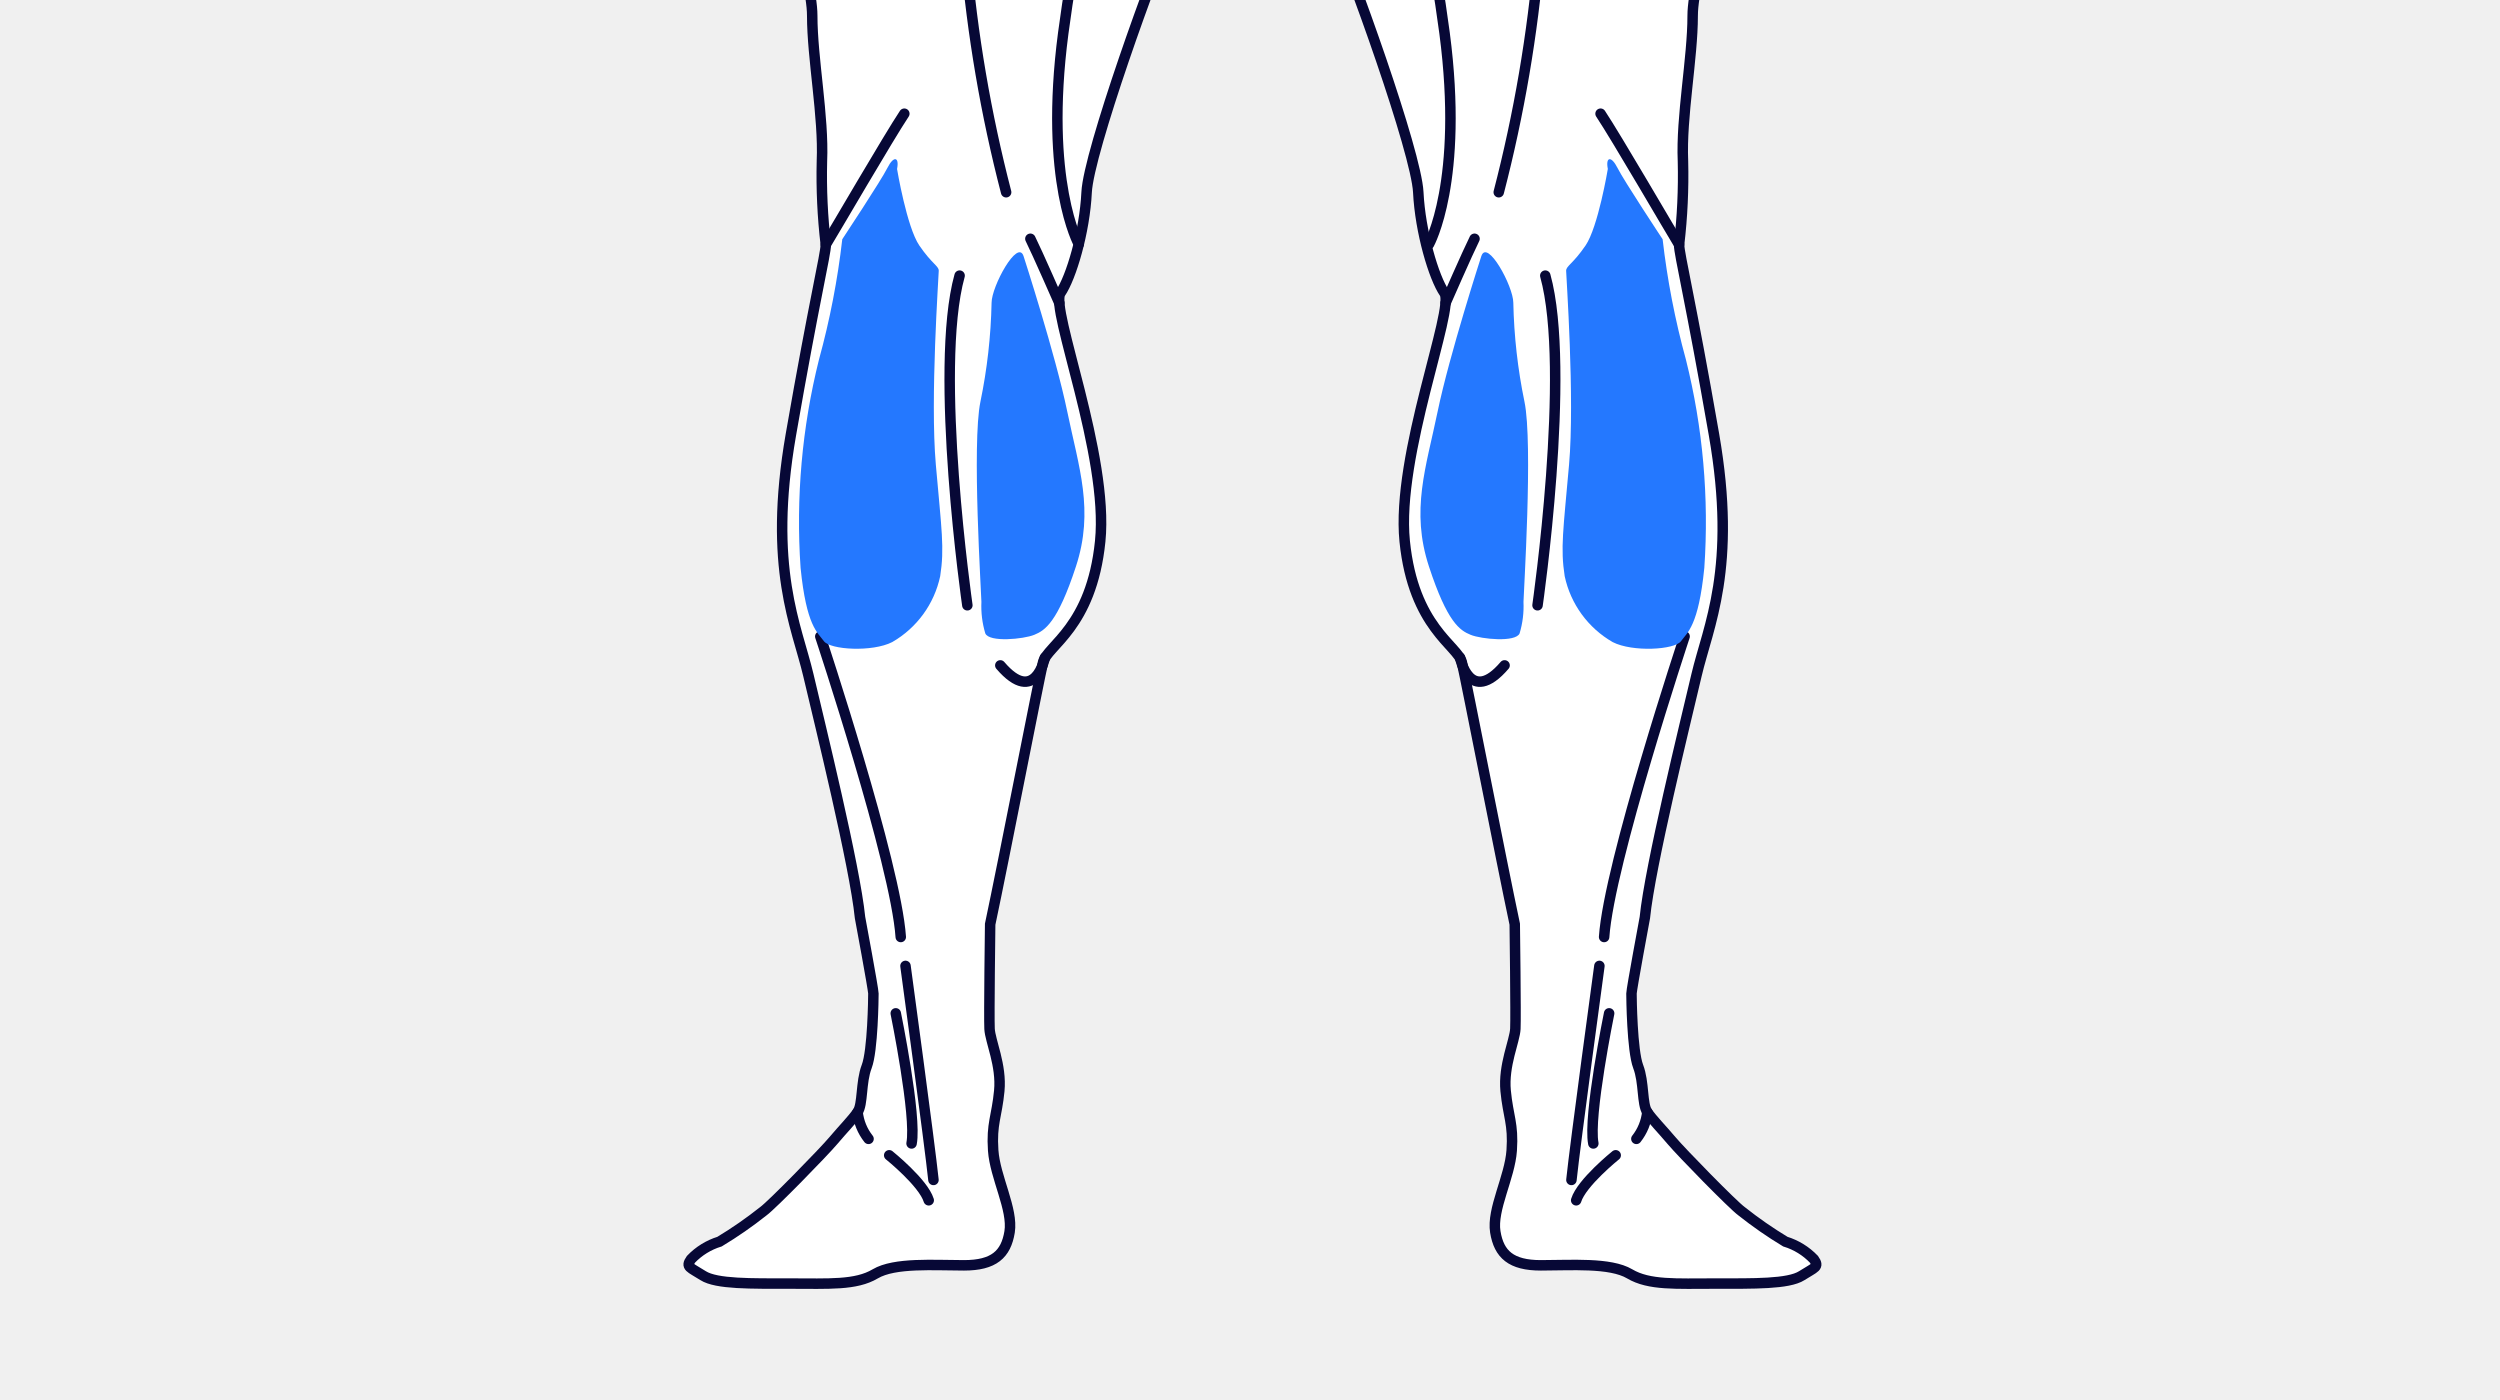
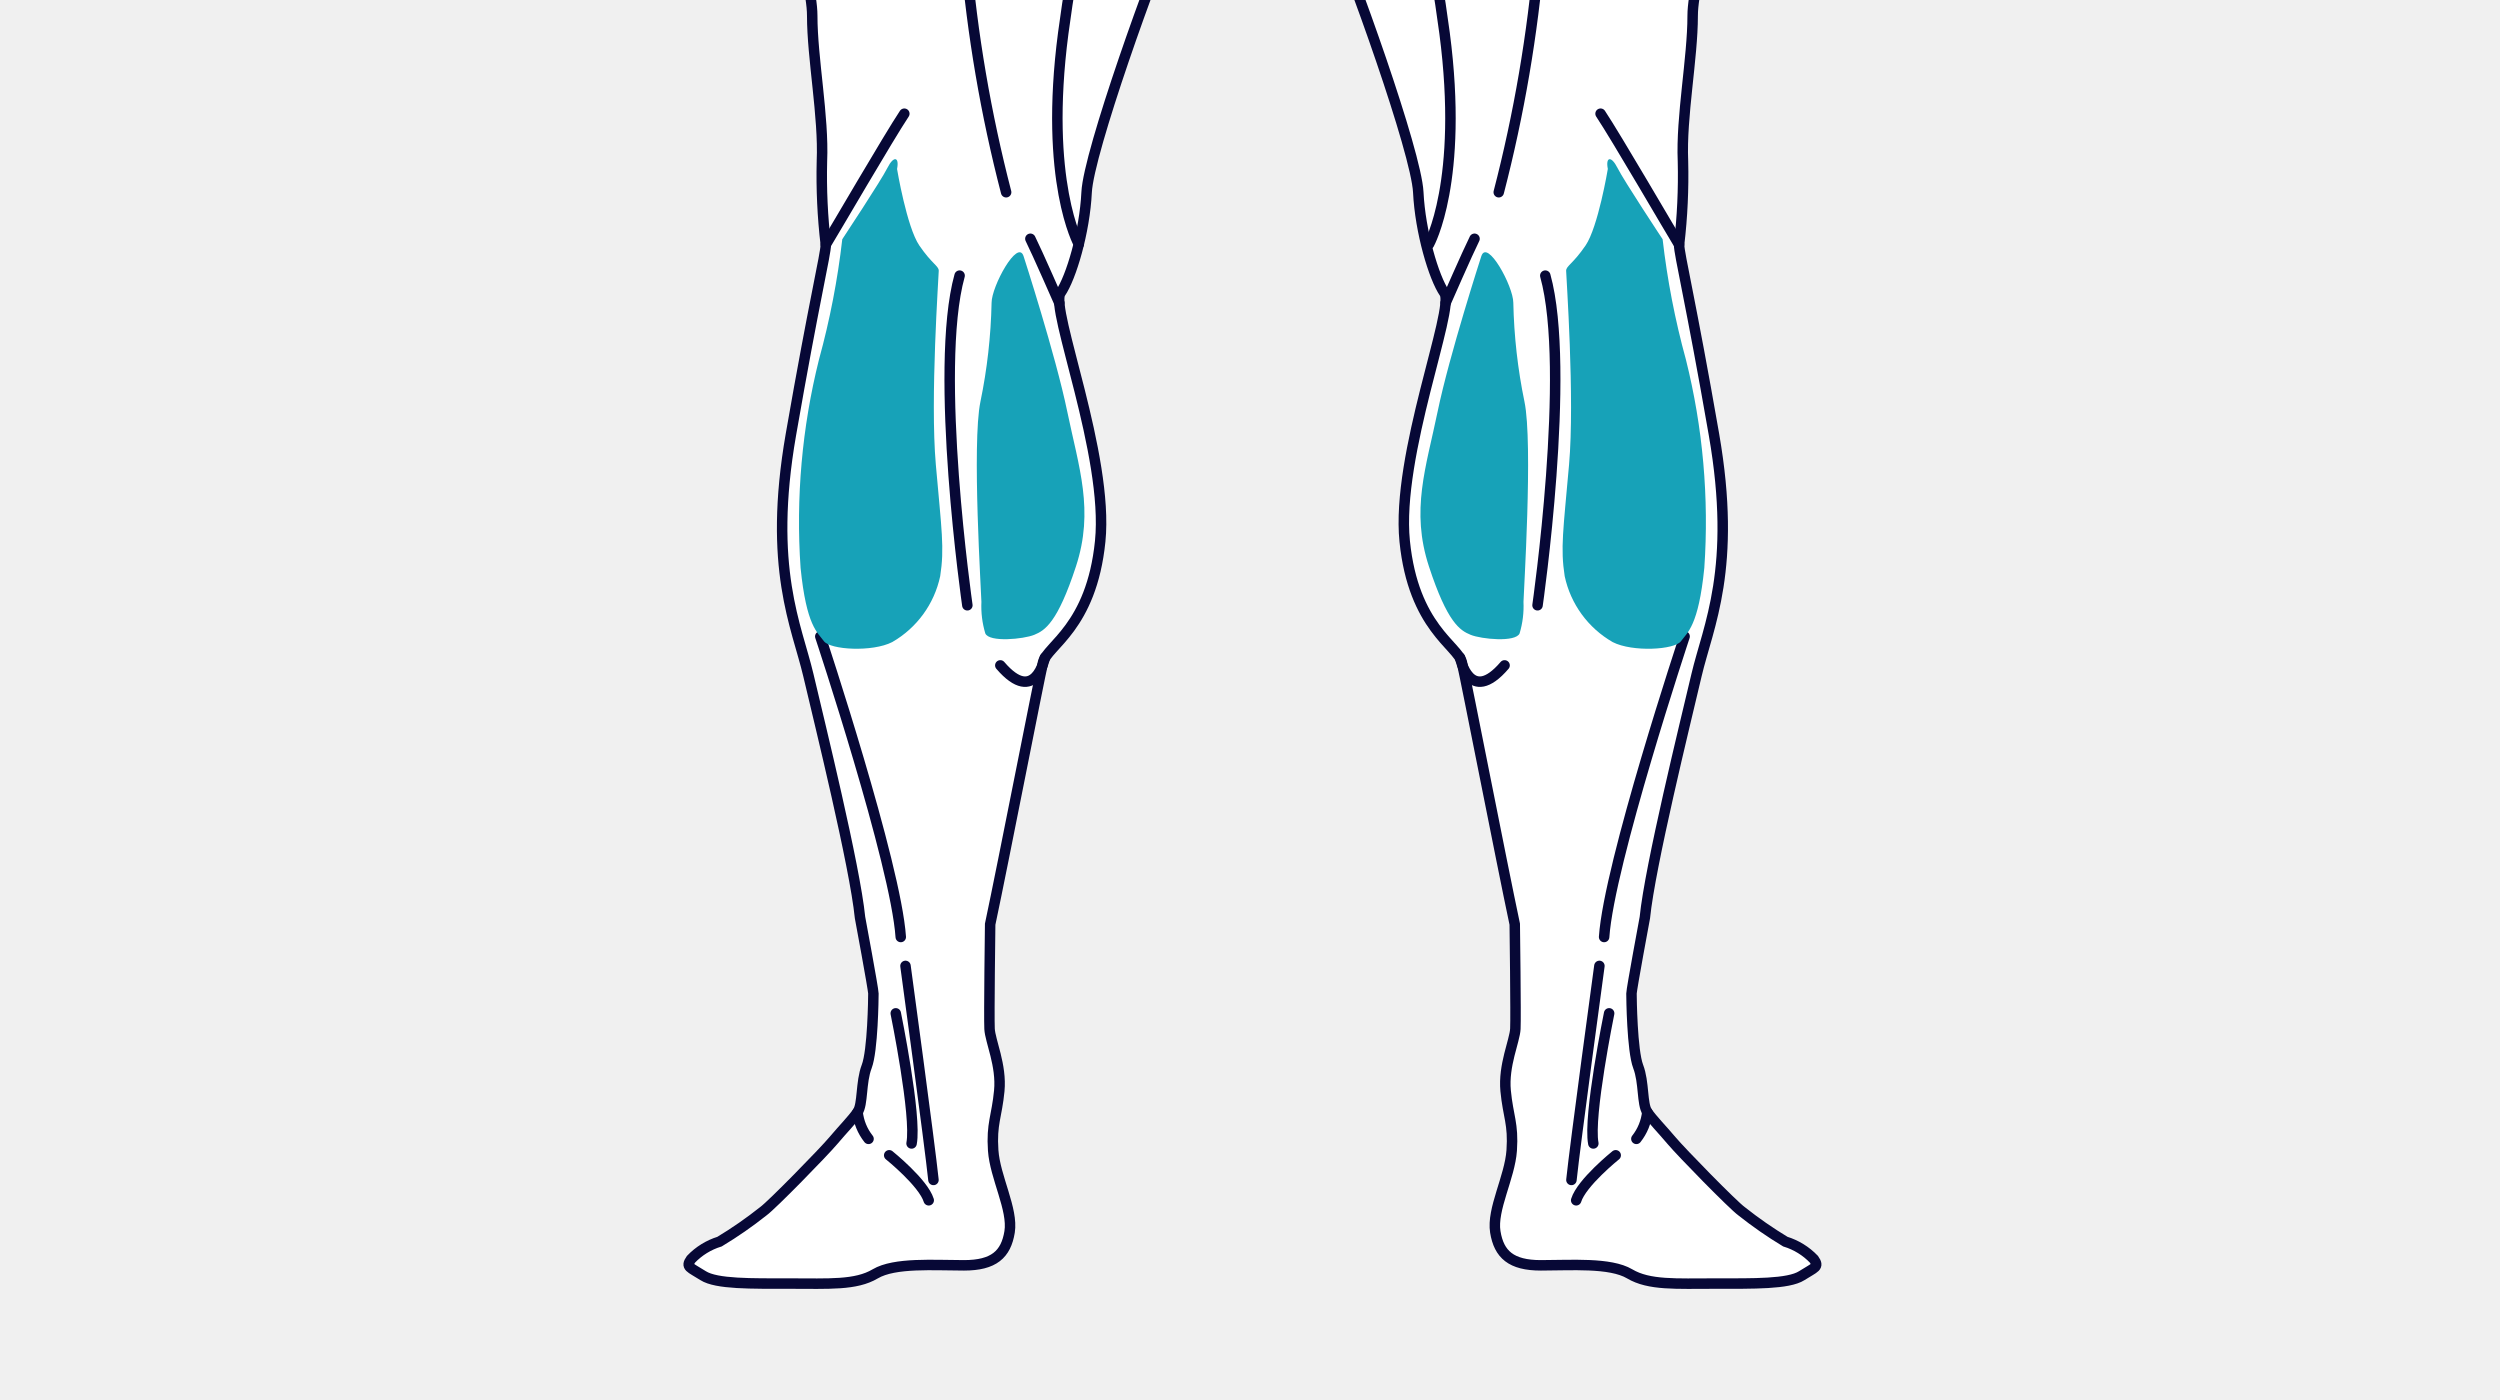
- <svg xmlns="http://www.w3.org/2000/svg" id="Layer_1" data-name="Layer 1" width="200" height="112" viewBox="0 0 200 112">
-   <defs>
-     <style>.cls-1,.cls-4,.cls-5{fill:none;}.cls-2{clip-path:url(#clip-path);}.cls-3{fill:#fff;}.cls-3,.cls-6{fill-rule:evenodd;}.cls-4,.cls-5{stroke:#070836;stroke-linecap:round;stroke-miterlimit:2.613;}.cls-4{stroke-width:0.838px;}.cls-5{stroke-width:0.838px;}.cls-6{fill:#2478ff;}</style>
+ <svg xmlns="http://www.w3.org/2000/svg" id="Layer_1" data-name="Layer 1" width="200" height="112" viewBox="0 0 200 112" version="1.1">
+   <defs id="defs1">
+     <style id="style1">.cls-1,.cls-4,.cls-5{fill:none;}.cls-2{clip-path:url(#clip-path);}.cls-3{fill:#fff;}.cls-3,.cls-6{fill-rule:evenodd;}.cls-4,.cls-5{stroke:#070836;stroke-linecap:round;stroke-miterlimit:2.613;}.cls-4{stroke-width:0.838px;}.cls-5{stroke-width:0.838px;}.cls-6{fill:#2478ff;}</style>
    <clipPath id="clip-path">
-       <rect class="cls-1" x="8.169" y="-115.415" width="183.661" height="230.4" />
+       <rect class="cls-1" x="8.169" y="-115.415" width="183.661" height="230.4" id="rect1" />
    </clipPath>
  </defs>
-   <g class="cls-2">
-     <path class="cls-3" d="M68.45-103.271a13.76,13.76,0,0,1-.562,1.57c-1.639,3.745-.468,7.256-.468,10.065s-3.043,25.044-5.617,33.47S61.1-43.654,61.1-37.101v6.553a73.109,73.109,0,0,0,0,12.728c.621,6.825,3.878,15.668,3.878,19.081s.931,8.067.776,11.635a47.177,47.177,0,0,0,.31,6.67c0,.776-.931,4.499-2.792,15.203s.476,15.326,1.396,19.236S68.39,69.281,68.802,73.403c0,0,1.07,5.74,1.07,6.081s-.049,4.573-.535,5.837-.292,3.016-.73,3.648S67.44,90.331,66.662,91.255s-4.913,5.156-5.594,5.643A33.346,33.346,0,0,1,57.565,99.33a5.339,5.339,0,0,0-2.286,1.411c-.438.632-.097.632.973,1.313s3.843.632,6.956.632,5.254.146,6.81-.778,4.718-.681,7.102-.681,3.357-.876,3.648-2.675-1.167-4.378-1.313-6.518.292-2.724.487-4.767-.73-3.989-.778-4.962.049-8.367.049-8.367c1.06-4.986,3.905-19.59,4.227-20.941s3.878-2.792,4.576-9.695-4.033-18.615-3.18-19.856,1.939-4.886,2.094-8.067,5.274-17.53,7.446-22.494,1.861-7.136,1.551-9.385c-1.969-14.273,1.681-13.122,1.92-22.004.117-4.33.117-9.83.117-9.83l1.404-.468h0l3.06.468s0,5.5.117,9.83c.24,8.883,3.89,7.731,1.92,22.004-.31,2.249-.621,4.421,1.551,9.385s7.291,19.314,7.446,22.494,1.241,6.826,2.094,8.067-3.878,12.953-3.18,19.856,4.255,8.343,4.576,9.695S120.12,68.952,121.18,73.938c0,0,.098,7.394.049,8.367s-.973,2.919-.778,4.962.632,2.627.486,4.767-1.605,4.718-1.313,6.518,1.265,2.675,3.648,2.675,5.545-.243,7.102.681,3.697.778,6.81.778,5.886.049,6.956-.632,1.411-.681.973-1.313a5.339,5.339,0,0,0-2.287-1.411,33.335,33.335,0,0,1-3.502-2.432c-.681-.486-4.816-4.718-5.594-5.643s-1.508-1.654-1.946-2.286-.243-2.383-.73-3.648-.535-5.497-.535-5.837,1.07-6.081,1.07-6.081c.412-4.122,3.215-15.487,4.134-19.398s3.258-8.532,1.396-19.236-2.792-14.427-2.792-15.203a47.213,47.213,0,0,0,.31-6.67c-.155-3.568.776-8.222.776-11.635s3.258-12.255,3.878-19.081a73.109,73.109,0,0,0,0-12.728V-37.101c0-6.553,1.872-12.639-.702-21.065s-5.617-30.661-5.617-33.47,1.17-6.319-.468-10.065a13.775,13.775,0,0,1-.561-1.57Z" />
-     <path class="cls-4" d="M68.45-103.271a13.76,13.76,0,0,1-.562,1.57c-1.639,3.745-.468,7.256-.468,10.065s-3.043,25.044-5.617,33.47S61.1-43.654,61.1-37.101v6.553a73.109,73.109,0,0,0,0,12.728c.621,6.825,3.878,15.668,3.878,19.081s.931,8.067.776,11.635a47.177,47.177,0,0,0,.31,6.67c0,.776-.931,4.499-2.792,15.203s.476,15.326,1.396,19.236S68.39,69.281,68.802,73.403c0,0,1.07,5.74,1.07,6.081s-.049,4.573-.535,5.837-.292,3.016-.73,3.648S67.44,90.331,66.662,91.255s-4.913,5.156-5.594,5.643A33.346,33.346,0,0,1,57.565,99.33a5.339,5.339,0,0,0-2.286,1.411c-.438.632-.097.632.973,1.313s3.843.632,6.956.632,5.254.146,6.81-.778,4.718-.681,7.102-.681,3.357-.876,3.648-2.675-1.167-4.378-1.313-6.518.292-2.724.487-4.767-.73-3.989-.778-4.962.049-8.367.049-8.367c1.06-4.986,3.905-19.59,4.227-20.941s3.878-2.792,4.576-9.695-4.033-18.615-3.18-19.856,1.939-4.886,2.094-8.067,5.274-17.53,7.446-22.494,1.861-7.136,1.551-9.385c-1.969-14.273,1.681-13.122,1.92-22.004.117-4.33.117-9.83.117-9.83l1.404-.468h0l3.06.468s0,5.5.117,9.83c.24,8.883,3.89,7.731,1.92,22.004-.31,2.249-.621,4.421,1.551,9.385s7.291,19.314,7.446,22.494,1.241,6.826,2.094,8.067-3.878,12.953-3.18,19.856,4.255,8.343,4.576,9.695S120.12,68.952,121.18,73.938c0,0,.098,7.394.049,8.367s-.973,2.919-.778,4.962.632,2.627.486,4.767-1.605,4.718-1.313,6.518,1.265,2.675,3.648,2.675,5.545-.243,7.102.681,3.697.778,6.81.778,5.886.049,6.956-.632,1.411-.681.973-1.313a5.339,5.339,0,0,0-2.287-1.411,33.335,33.335,0,0,1-3.502-2.432c-.681-.486-4.816-4.718-5.594-5.643s-1.508-1.654-1.946-2.286-.243-2.383-.73-3.648-.535-5.497-.535-5.837,1.07-6.081,1.07-6.081c.412-4.122,3.215-15.487,4.134-19.398s3.258-8.532,1.396-19.236-2.792-14.427-2.792-15.203a47.213,47.213,0,0,0,.31-6.67c-.155-3.568.776-8.222.776-11.635s3.258-12.255,3.878-19.081a73.109,73.109,0,0,0,0-12.728V-37.101c0-6.553,1.872-12.639-.702-21.065s-5.617-30.661-5.617-33.47,1.17-6.319-.468-10.065a13.775,13.775,0,0,1-.561-1.57Z" />
-     <path class="cls-5" d="M78.629-24.955S76.767-12.234,77.233-3.702a114.235,114.235,0,0,0,3.258,19.081" />
-     <path class="cls-5" d="M84.743,24.234s-1.77-4.046-2.313-5.132" />
-     <path class="cls-5" d="M66.064,19.567c.62-1.008,5.041-8.609,6.282-10.471" />
-     <path class="cls-5" d="M83.588,52.612s-.77,3.877-3.563.619" />
-     <path class="cls-5" d="M77.388,48.422s-2.714-18.848-.62-26.372" />
-     <path class="cls-5" d="M65.623,50.915s6.05,18.228,6.438,24.045" />
-     <path class="cls-6" d="M81.887,20.498s2.56,7.912,3.49,12.41,2.172,7.912.698,12.41-2.482,5.119-3.335,5.468-3.607.62-3.917-.116a7.583,7.583,0,0,1-.31-2.521c0-.543-.776-12.682-.078-16.017a43.509,43.509,0,0,0,.892-7.912c0-1.319,2.094-5.158,2.56-3.723" />
-     <path class="cls-6" d="M71.764,13.516s.775,4.654,1.784,6.128S75.1,21.273,75.1,21.66s-.698,10.238-.233,15.513.698,6.67.349,8.92a8.007,8.007,0,0,1-3.839,5.274c-1.59.815-4.964.621-5.468-.077s-1.396-1.202-1.862-5.856A53.56,53.56,0,0,1,65.52,28.758,63.577,63.577,0,0,0,67.382,19.14s3.103-4.693,3.607-5.701.97-.892.776.077" />
-     <path class="cls-4" d="M68.608,88.969a4.152,4.152,0,0,0,.875,2.14" />
-     <path class="cls-4" d="M71.136,92.423s2.724,2.189,3.162,3.6" />
-     <path class="cls-4" d="M72.439,77.273s1.946,14.301,2.238,17.123" />
-     <path class="cls-4" d="M71.661,81.067s1.683,8.238,1.265,10.41" />
-     <path class="cls-5" d="M121.762-24.955s1.862,12.721,1.396,21.253A114.214,114.214,0,0,1,119.9,15.379" />
-     <path class="cls-5" d="M115.649,24.234s1.77-4.046,2.313-5.132" />
-     <path class="cls-5" d="M134.327,19.567c-.62-1.008-5.041-8.609-6.282-10.471" />
-     <path class="cls-5" d="M116.803,52.612s.771,3.877,3.563.619" />
-     <path class="cls-5" d="M123.003,48.422s2.714-18.848.62-26.372" />
-     <path class="cls-5" d="M134.768,50.915s-6.05,18.228-6.438,24.045" />
-     <path class="cls-6" d="M118.504,20.498s-2.56,7.912-3.49,12.41-2.172,7.912-.698,12.41,2.482,5.119,3.336,5.468,3.607.62,3.917-.116a7.586,7.586,0,0,0,.31-2.521c0-.543.776-12.682.078-16.017a43.516,43.516,0,0,1-.892-7.912c0-1.319-2.094-5.158-2.56-3.723" />
-     <path class="cls-6" d="M128.626,13.516s-.775,4.654-1.784,6.128-1.551,1.629-1.551,2.017.698,10.238.233,15.513-.698,6.67-.349,8.92a8.007,8.007,0,0,0,3.84,5.274c1.59.815,4.964.621,5.468-.077s1.396-1.202,1.862-5.856a53.557,53.557,0,0,0-1.474-16.676,63.591,63.591,0,0,1-1.861-9.618s-3.103-4.693-3.607-5.701-.97-.892-.776.077" />
-     <path class="cls-4" d="M131.784,88.969a4.15,4.15,0,0,1-.874,2.14" />
-     <path class="cls-4" d="M129.256,92.423s-2.724,2.189-3.162,3.6" />
-     <path class="cls-4" d="M127.952,77.273s-1.946,14.301-2.238,17.123" />
-     <path class="cls-4" d="M128.731,81.067s-1.683,8.238-1.265,10.41" />
-     <path class="cls-4" d="M91.06-26.9s-4.443,17.679-6,29.548,1.241,16.879,1.241,16.879" />
-     <path class="cls-4" d="M109.565-26.9s4.443,17.679,6,29.548-1.241,16.879-1.241,16.879" />
+   <g class="cls-2" clip-path="url(#clip-path)" id="g28">
+     <path class="cls-3" d="M68.45-103.271a13.76,13.76,0,0,1-.562,1.57c-1.639,3.745-.468,7.256-.468,10.065s-3.043,25.044-5.617,33.47S61.1-43.654,61.1-37.101v6.553a73.109,73.109,0,0,0,0,12.728c.621,6.825,3.878,15.668,3.878,19.081s.931,8.067.776,11.635a47.177,47.177,0,0,0,.31,6.67c0,.776-.931,4.499-2.792,15.203s.476,15.326,1.396,19.236S68.39,69.281,68.802,73.403c0,0,1.07,5.74,1.07,6.081s-.049,4.573-.535,5.837-.292,3.016-.73,3.648S67.44,90.331,66.662,91.255s-4.913,5.156-5.594,5.643A33.346,33.346,0,0,1,57.565,99.33a5.339,5.339,0,0,0-2.286,1.411c-.438.632-.097.632.973,1.313s3.843.632,6.956.632,5.254.146,6.81-.778,4.718-.681,7.102-.681,3.357-.876,3.648-2.675-1.167-4.378-1.313-6.518.292-2.724.487-4.767-.73-3.989-.778-4.962.049-8.367.049-8.367c1.06-4.986,3.905-19.59,4.227-20.941s3.878-2.792,4.576-9.695-4.033-18.615-3.18-19.856,1.939-4.886,2.094-8.067,5.274-17.53,7.446-22.494,1.861-7.136,1.551-9.385c-1.969-14.273,1.681-13.122,1.92-22.004.117-4.33.117-9.83.117-9.83l1.404-.468h0l3.06.468s0,5.5.117,9.83c.24,8.883,3.89,7.731,1.92,22.004-.31,2.249-.621,4.421,1.551,9.385s7.291,19.314,7.446,22.494,1.241,6.826,2.094,8.067-3.878,12.953-3.18,19.856,4.255,8.343,4.576,9.695S120.12,68.952,121.18,73.938c0,0,.098,7.394.049,8.367s-.973,2.919-.778,4.962.632,2.627.486,4.767-1.605,4.718-1.313,6.518,1.265,2.675,3.648,2.675,5.545-.243,7.102.681,3.697.778,6.81.778,5.886.049,6.956-.632,1.411-.681.973-1.313a5.339,5.339,0,0,0-2.287-1.411,33.335,33.335,0,0,1-3.502-2.432c-.681-.486-4.816-4.718-5.594-5.643s-1.508-1.654-1.946-2.286-.243-2.383-.73-3.648-.535-5.497-.535-5.837,1.07-6.081,1.07-6.081c.412-4.122,3.215-15.487,4.134-19.398s3.258-8.532,1.396-19.236-2.792-14.427-2.792-15.203a47.213,47.213,0,0,0,.31-6.67c-.155-3.568.776-8.222.776-11.635s3.258-12.255,3.878-19.081a73.109,73.109,0,0,0,0-12.728V-37.101c0-6.553,1.872-12.639-.702-21.065s-5.617-30.661-5.617-33.47,1.17-6.319-.468-10.065a13.775,13.775,0,0,1-.561-1.57Z" id="path1" />
+     <path class="cls-4" d="M68.45-103.271a13.76,13.76,0,0,1-.562,1.57c-1.639,3.745-.468,7.256-.468,10.065s-3.043,25.044-5.617,33.47S61.1-43.654,61.1-37.101v6.553a73.109,73.109,0,0,0,0,12.728c.621,6.825,3.878,15.668,3.878,19.081s.931,8.067.776,11.635a47.177,47.177,0,0,0,.31,6.67c0,.776-.931,4.499-2.792,15.203s.476,15.326,1.396,19.236S68.39,69.281,68.802,73.403c0,0,1.07,5.74,1.07,6.081s-.049,4.573-.535,5.837-.292,3.016-.73,3.648S67.44,90.331,66.662,91.255s-4.913,5.156-5.594,5.643A33.346,33.346,0,0,1,57.565,99.33a5.339,5.339,0,0,0-2.286,1.411c-.438.632-.097.632.973,1.313s3.843.632,6.956.632,5.254.146,6.81-.778,4.718-.681,7.102-.681,3.357-.876,3.648-2.675-1.167-4.378-1.313-6.518.292-2.724.487-4.767-.73-3.989-.778-4.962.049-8.367.049-8.367c1.06-4.986,3.905-19.59,4.227-20.941s3.878-2.792,4.576-9.695-4.033-18.615-3.18-19.856,1.939-4.886,2.094-8.067,5.274-17.53,7.446-22.494,1.861-7.136,1.551-9.385c-1.969-14.273,1.681-13.122,1.92-22.004.117-4.33.117-9.83.117-9.83l1.404-.468h0l3.06.468s0,5.5.117,9.83c.24,8.883,3.89,7.731,1.92,22.004-.31,2.249-.621,4.421,1.551,9.385s7.291,19.314,7.446,22.494,1.241,6.826,2.094,8.067-3.878,12.953-3.18,19.856,4.255,8.343,4.576,9.695S120.12,68.952,121.18,73.938c0,0,.098,7.394.049,8.367s-.973,2.919-.778,4.962.632,2.627.486,4.767-1.605,4.718-1.313,6.518,1.265,2.675,3.648,2.675,5.545-.243,7.102.681,3.697.778,6.81.778,5.886.049,6.956-.632,1.411-.681.973-1.313a5.339,5.339,0,0,0-2.287-1.411,33.335,33.335,0,0,1-3.502-2.432c-.681-.486-4.816-4.718-5.594-5.643s-1.508-1.654-1.946-2.286-.243-2.383-.73-3.648-.535-5.497-.535-5.837,1.07-6.081,1.07-6.081c.412-4.122,3.215-15.487,4.134-19.398s3.258-8.532,1.396-19.236-2.792-14.427-2.792-15.203a47.213,47.213,0,0,0,.31-6.67c-.155-3.568.776-8.222.776-11.635s3.258-12.255,3.878-19.081a73.109,73.109,0,0,0,0-12.728V-37.101c0-6.553,1.872-12.639-.702-21.065s-5.617-30.661-5.617-33.47,1.17-6.319-.468-10.065a13.775,13.775,0,0,1-.561-1.57Z" id="path2" />
+     <path class="cls-5" d="M78.629-24.955S76.767-12.234,77.233-3.702a114.235,114.235,0,0,0,3.258,19.081" id="path3" />
+     <path class="cls-5" d="M84.743,24.234s-1.77-4.046-2.313-5.132" id="path4" />
+     <path class="cls-5" d="M66.064,19.567c.62-1.008,5.041-8.609,6.282-10.471" id="path5" />
+     <path class="cls-5" d="M83.588,52.612s-.77,3.877-3.563.619" id="path6" />
+     <path class="cls-5" d="M77.388,48.422s-2.714-18.848-.62-26.372" id="path7" />
+     <path class="cls-5" d="M65.623,50.915s6.05,18.228,6.438,24.045" id="path8" />
+     <path class="cls-6" d="M81.887,20.498s2.56,7.912,3.49,12.41,2.172,7.912.698,12.41-2.482,5.119-3.335,5.468-3.607.62-3.917-.116a7.583,7.583,0,0,1-.31-2.521c0-.543-.776-12.682-.078-16.017a43.509,43.509,0,0,0,.892-7.912c0-1.319,2.094-5.158,2.56-3.723" id="path9" style="fill:#17a2b8" />
+     <path class="cls-6" d="M71.764,13.516s.775,4.654,1.784,6.128S75.1,21.273,75.1,21.66s-.698,10.238-.233,15.513.698,6.67.349,8.92a8.007,8.007,0,0,1-3.839,5.274c-1.59.815-4.964.621-5.468-.077s-1.396-1.202-1.862-5.856A53.56,53.56,0,0,1,65.52,28.758,63.577,63.577,0,0,0,67.382,19.14s3.103-4.693,3.607-5.701.97-.892.776.077" id="path10" style="fill:#17a2b8" />
+     <path class="cls-4" d="M68.608,88.969a4.152,4.152,0,0,0,.875,2.14" id="path11" />
+     <path class="cls-4" d="M71.136,92.423s2.724,2.189,3.162,3.6" id="path12" />
+     <path class="cls-4" d="M72.439,77.273s1.946,14.301,2.238,17.123" id="path13" />
+     <path class="cls-4" d="M71.661,81.067s1.683,8.238,1.265,10.41" id="path14" />
+     <path class="cls-5" d="M121.762-24.955s1.862,12.721,1.396,21.253A114.214,114.214,0,0,1,119.9,15.379" id="path15" />
+     <path class="cls-5" d="M115.649,24.234s1.77-4.046,2.313-5.132" id="path16" />
+     <path class="cls-5" d="M134.327,19.567c-.62-1.008-5.041-8.609-6.282-10.471" id="path17" />
+     <path class="cls-5" d="M116.803,52.612s.771,3.877,3.563.619" id="path18" />
+     <path class="cls-5" d="M123.003,48.422s2.714-18.848.62-26.372" id="path19" />
+     <path class="cls-5" d="M134.768,50.915s-6.05,18.228-6.438,24.045" id="path20" />
+     <path class="cls-6" d="M118.504,20.498s-2.56,7.912-3.49,12.41-2.172,7.912-.698,12.41,2.482,5.119,3.336,5.468,3.607.62,3.917-.116a7.586,7.586,0,0,0,.31-2.521c0-.543.776-12.682.078-16.017a43.516,43.516,0,0,1-.892-7.912c0-1.319-2.094-5.158-2.56-3.723" id="path21" style="fill:#17a2b8" />
+     <path class="cls-6" d="M128.626,13.516s-.775,4.654-1.784,6.128-1.551,1.629-1.551,2.017.698,10.238.233,15.513-.698,6.67-.349,8.92a8.007,8.007,0,0,0,3.84,5.274c1.59.815,4.964.621,5.468-.077s1.396-1.202,1.862-5.856a53.557,53.557,0,0,0-1.474-16.676,63.591,63.591,0,0,1-1.861-9.618s-3.103-4.693-3.607-5.701-.97-.892-.776.077" id="path22" style="fill:#17a2b8" />
+     <path class="cls-4" d="M131.784,88.969a4.15,4.15,0,0,1-.874,2.14" id="path23" />
+     <path class="cls-4" d="M129.256,92.423s-2.724,2.189-3.162,3.6" id="path24" />
+     <path class="cls-4" d="M127.952,77.273s-1.946,14.301-2.238,17.123" id="path25" />
+     <path class="cls-4" d="M128.731,81.067s-1.683,8.238-1.265,10.41" id="path26" />
+     <path class="cls-4" d="M91.06-26.9s-4.443,17.679-6,29.548,1.241,16.879,1.241,16.879" id="path27" />
+     <path class="cls-4" d="M109.565-26.9s4.443,17.679,6,29.548-1.241,16.879-1.241,16.879" id="path28" />
  </g>
</svg>
